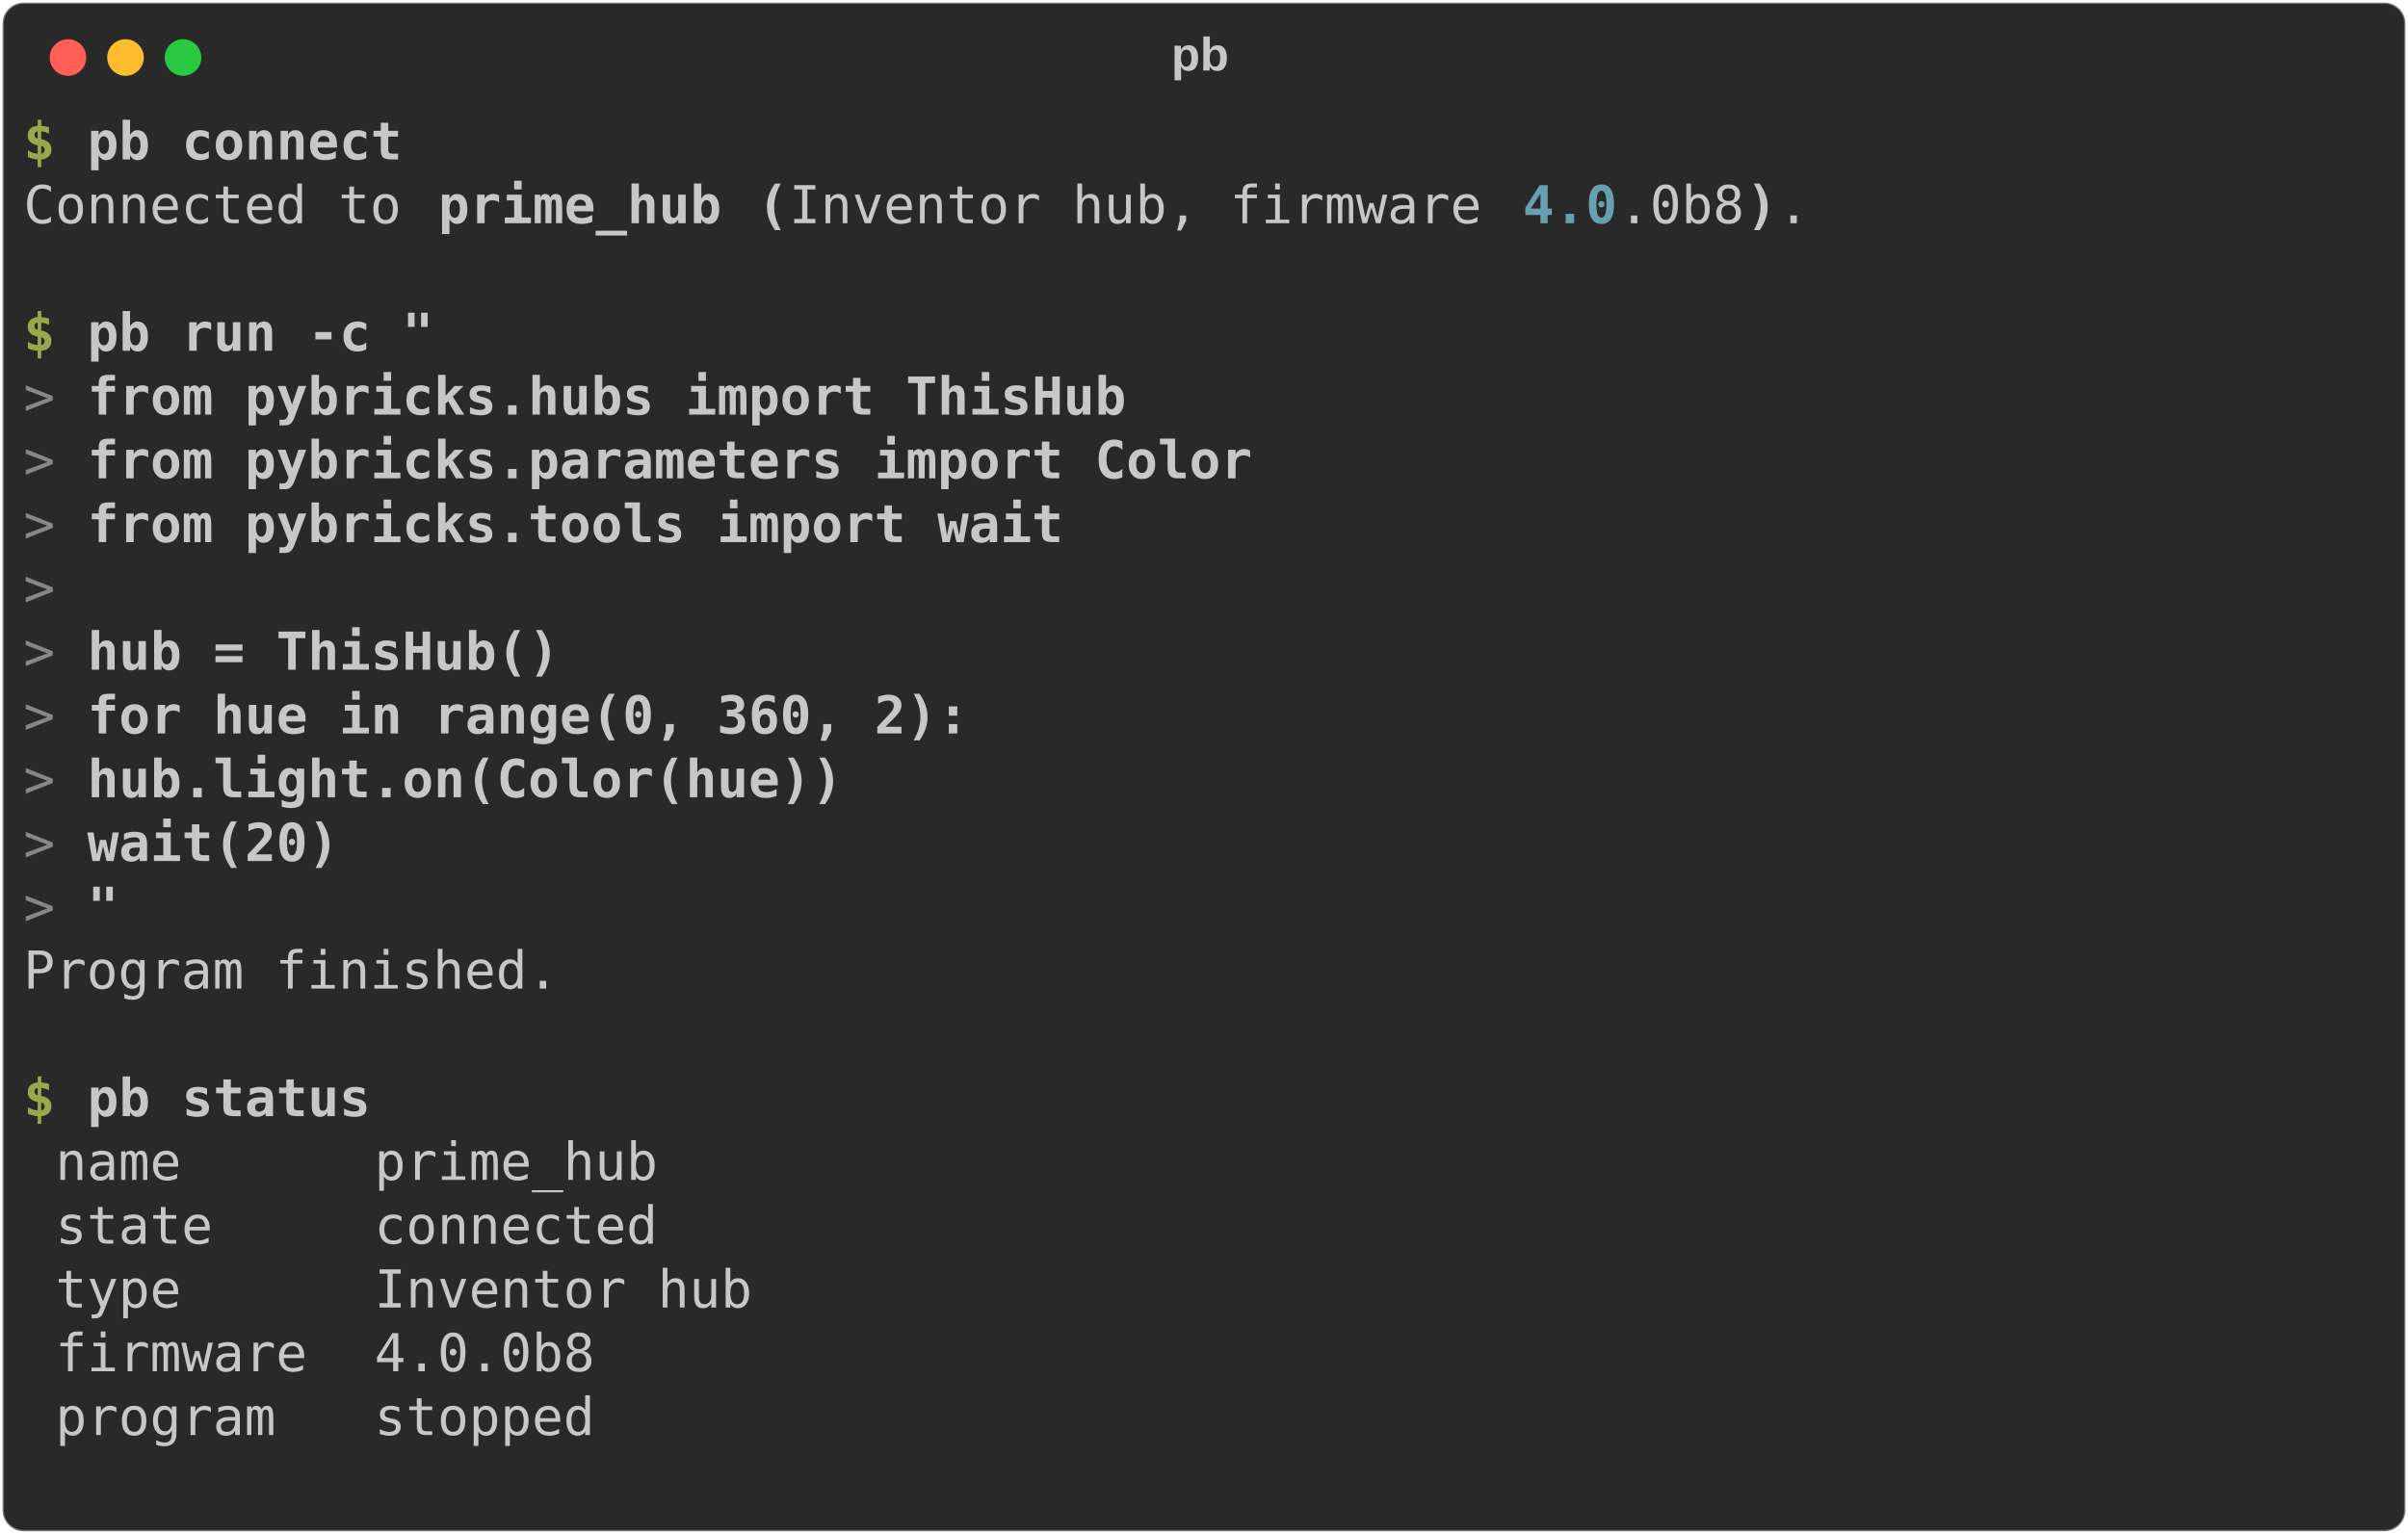
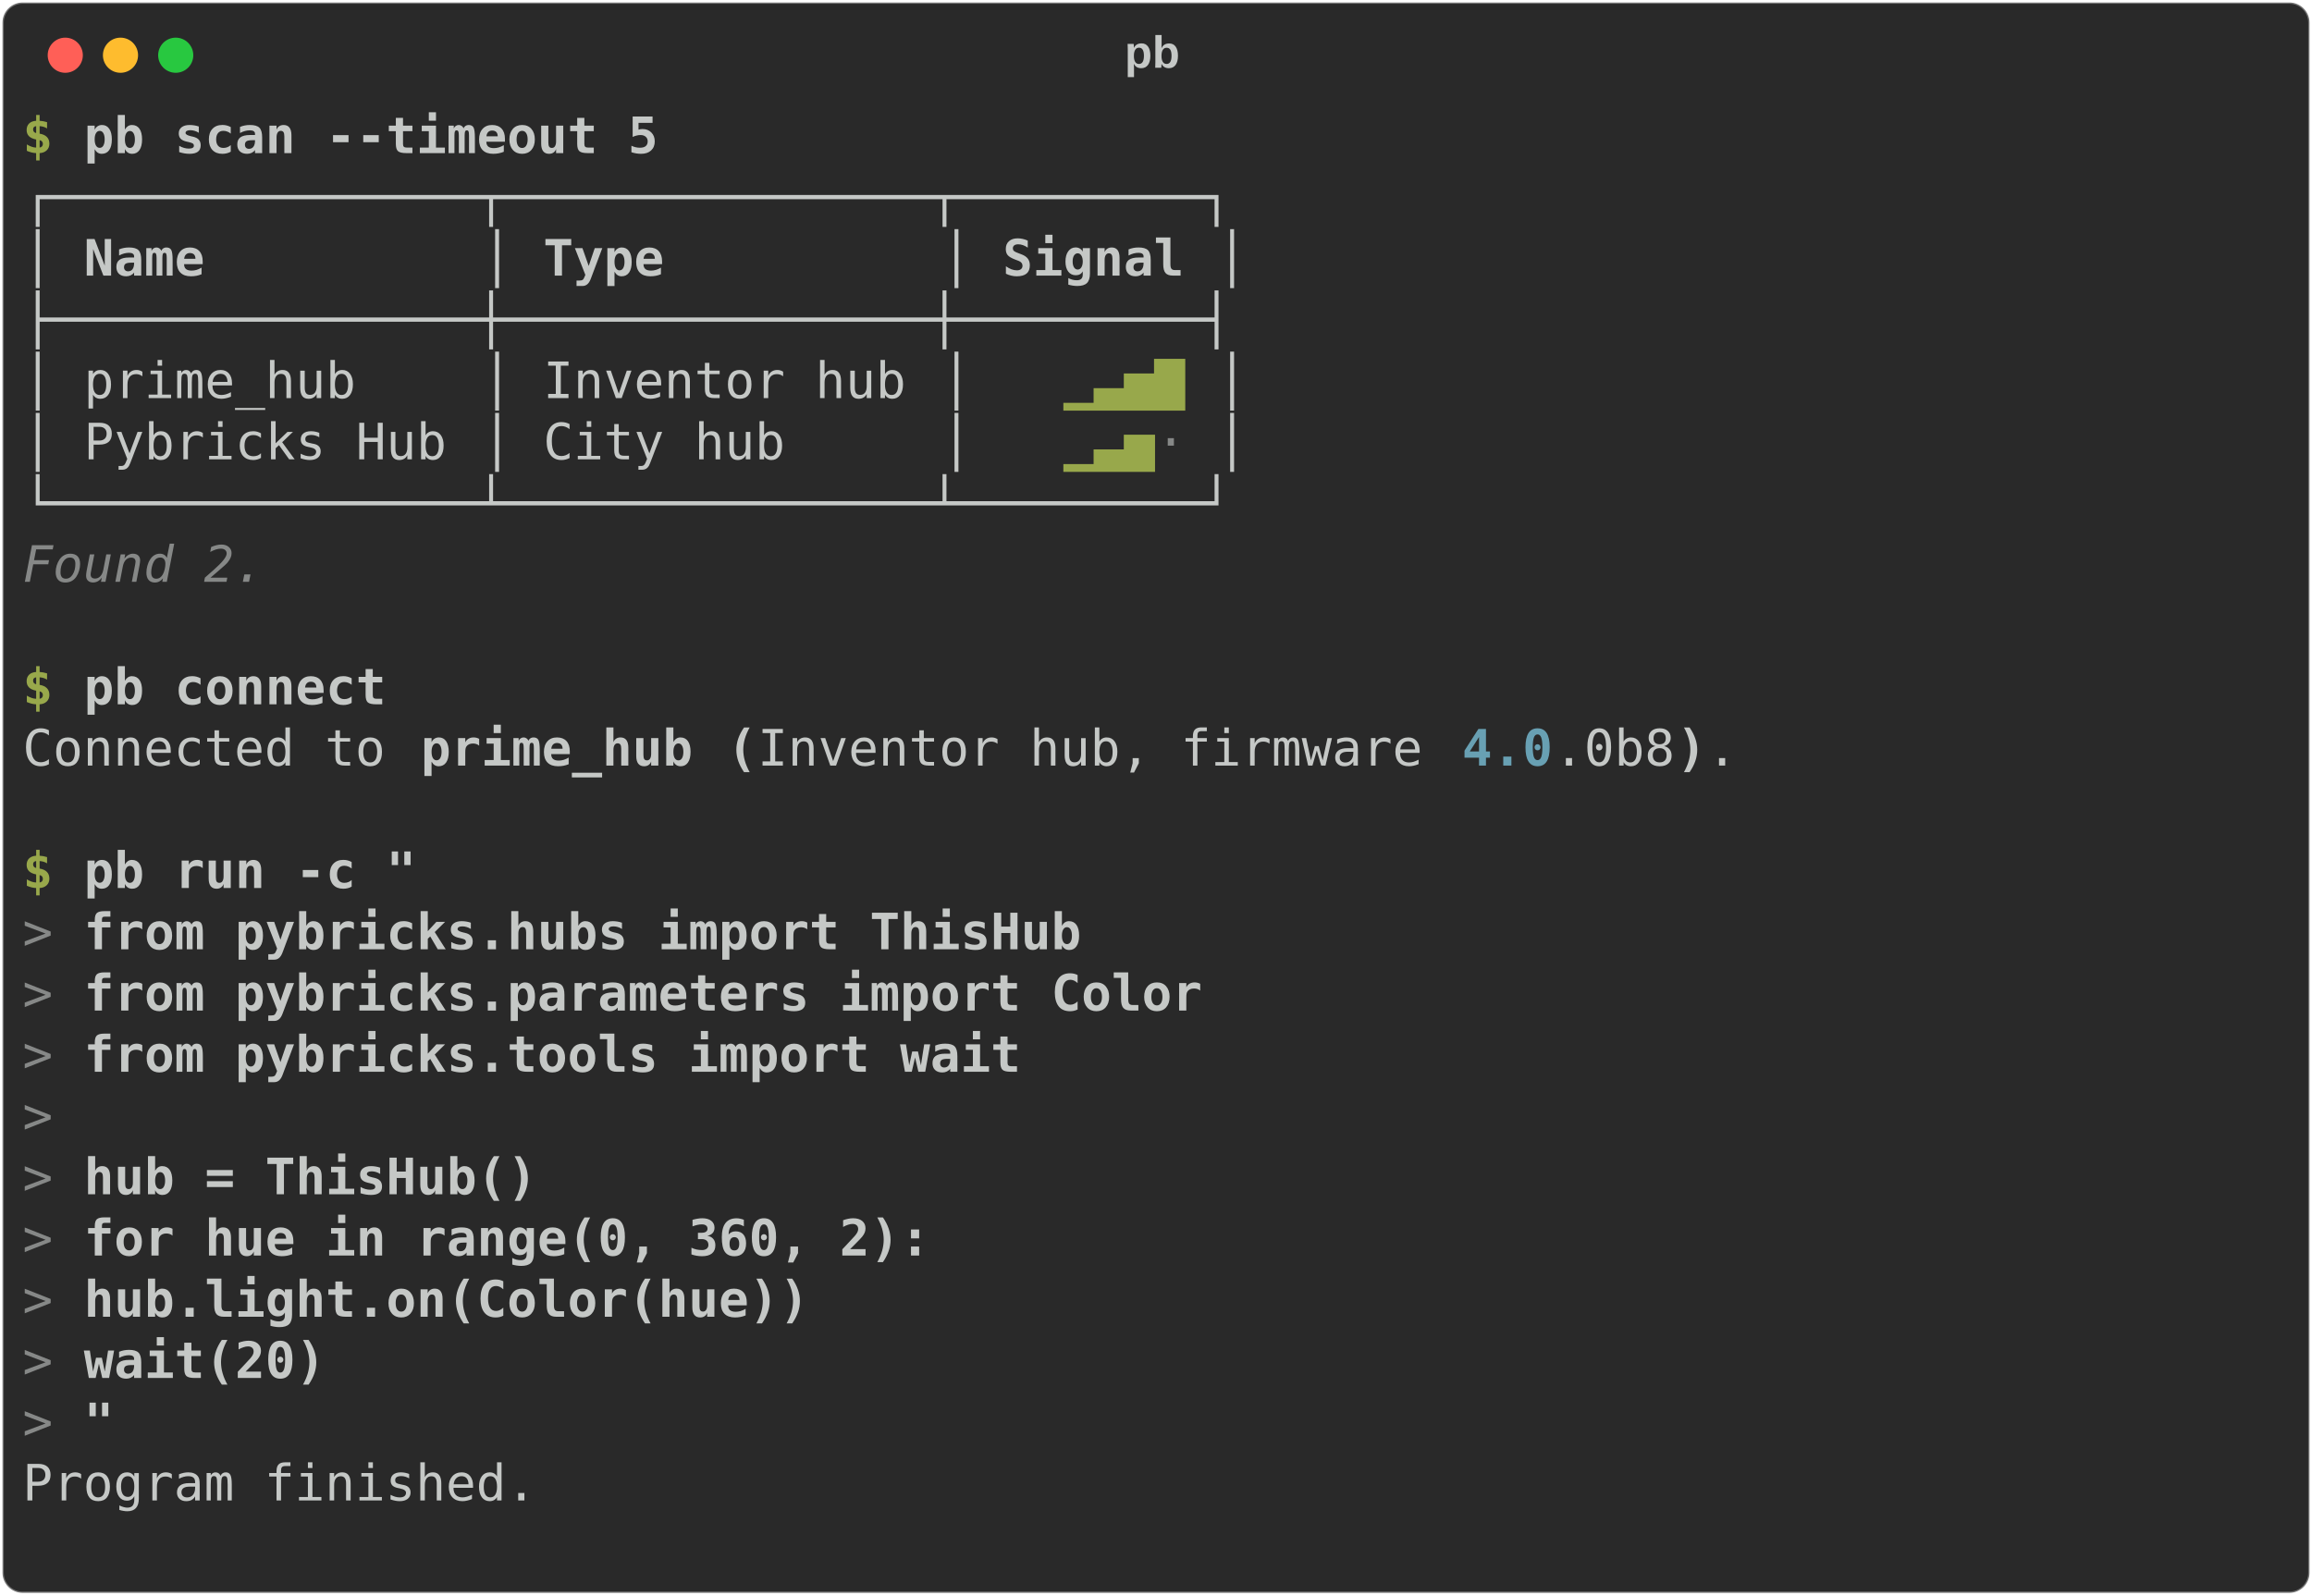
- <svg xmlns="http://www.w3.org/2000/svg" class="rich-terminal" viewBox="0 0 921 586.8">
+ <svg xmlns="http://www.w3.org/2000/svg" class="rich-terminal" viewBox="0 0 921 635.6">
  <style>

    @font-face {
        font-family: "Fira Code";
        src: local("FiraCode-Regular"),
                url("https://cdnjs.cloudflare.com/ajax/libs/firacode/6.2.0/woff2/FiraCode-Regular.woff2") format("woff2"),
                url("https://cdnjs.cloudflare.com/ajax/libs/firacode/6.2.0/woff/FiraCode-Regular.woff") format("woff");
        font-style: normal;
        font-weight: 400;
    }
    @font-face {
        font-family: "Fira Code";
        src: local("FiraCode-Bold"),
                url("https://cdnjs.cloudflare.com/ajax/libs/firacode/6.2.0/woff2/FiraCode-Bold.woff2") format("woff2"),
                url("https://cdnjs.cloudflare.com/ajax/libs/firacode/6.2.0/woff/FiraCode-Bold.woff") format("woff");
        font-style: bold;
        font-weight: 700;
    }

-     .terminal-2420718119-matrix {
+     .terminal-1135744617-matrix {
        font-family: Fira Code, monospace;
        font-size: 20px;
        line-height: 24.4px;
        font-variant-east-asian: full-width;
    }

-     .terminal-2420718119-title {
+     .terminal-1135744617-title {
        font-size: 18px;
        font-weight: bold;
        font-family: arial;
    }

-     .terminal-2420718119-r1 { fill: #98a84b;font-weight: bold }
- .terminal-2420718119-r2 { fill: #c5c8c6 }
- .terminal-2420718119-r3 { fill: #c5c8c6;font-weight: bold }
- .terminal-2420718119-r4 { fill: #68a0b3;font-weight: bold }
- .terminal-2420718119-r5 { fill: #868887 }
+     .terminal-1135744617-r1 { fill: #98a84b;font-weight: bold }
+ .terminal-1135744617-r2 { fill: #c5c8c6 }
+ .terminal-1135744617-r3 { fill: #c5c8c6;font-weight: bold }
+ .terminal-1135744617-r4 { fill: #98a84b }
+ .terminal-1135744617-r5 { fill: #868887 }
+ .terminal-1135744617-r6 { fill: #868887;font-style: italic; }
+ .terminal-1135744617-r7 { fill: #68a0b3;font-weight: bold }
    </style>
  <defs>
-     <clipPath id="terminal-2420718119-clip-terminal">
-       <rect x="0" y="0" width="901.8" height="535.8" />
-     </clipPath>
-     <clipPath id="terminal-2420718119-line-0">
+     <clipPath id="terminal-1135744617-clip-terminal">
+       <rect x="0" y="0" width="901.8" height="584.6" />
+     </clipPath>
+     <clipPath id="terminal-1135744617-line-0">
      <rect x="0" y="1.5" width="902.8" height="24.65" />
    </clipPath>
-     <clipPath id="terminal-2420718119-line-1">
+     <clipPath id="terminal-1135744617-line-1">
      <rect x="0" y="25.9" width="902.8" height="24.65" />
    </clipPath>
-     <clipPath id="terminal-2420718119-line-2">
+     <clipPath id="terminal-1135744617-line-2">
      <rect x="0" y="50.3" width="902.8" height="24.65" />
    </clipPath>
-     <clipPath id="terminal-2420718119-line-3">
+     <clipPath id="terminal-1135744617-line-3">
      <rect x="0" y="74.7" width="902.8" height="24.65" />
    </clipPath>
-     <clipPath id="terminal-2420718119-line-4">
+     <clipPath id="terminal-1135744617-line-4">
      <rect x="0" y="99.1" width="902.8" height="24.65" />
    </clipPath>
-     <clipPath id="terminal-2420718119-line-5">
+     <clipPath id="terminal-1135744617-line-5">
      <rect x="0" y="123.5" width="902.8" height="24.65" />
    </clipPath>
-     <clipPath id="terminal-2420718119-line-6">
+     <clipPath id="terminal-1135744617-line-6">
      <rect x="0" y="147.9" width="902.8" height="24.65" />
    </clipPath>
-     <clipPath id="terminal-2420718119-line-7">
+     <clipPath id="terminal-1135744617-line-7">
      <rect x="0" y="172.3" width="902.8" height="24.65" />
    </clipPath>
-     <clipPath id="terminal-2420718119-line-8">
+     <clipPath id="terminal-1135744617-line-8">
      <rect x="0" y="196.7" width="902.8" height="24.65" />
    </clipPath>
-     <clipPath id="terminal-2420718119-line-9">
+     <clipPath id="terminal-1135744617-line-9">
      <rect x="0" y="221.1" width="902.8" height="24.65" />
    </clipPath>
-     <clipPath id="terminal-2420718119-line-10">
+     <clipPath id="terminal-1135744617-line-10">
      <rect x="0" y="245.5" width="902.8" height="24.65" />
    </clipPath>
-     <clipPath id="terminal-2420718119-line-11">
+     <clipPath id="terminal-1135744617-line-11">
      <rect x="0" y="269.9" width="902.8" height="24.65" />
    </clipPath>
-     <clipPath id="terminal-2420718119-line-12">
+     <clipPath id="terminal-1135744617-line-12">
      <rect x="0" y="294.3" width="902.8" height="24.65" />
    </clipPath>
-     <clipPath id="terminal-2420718119-line-13">
+     <clipPath id="terminal-1135744617-line-13">
      <rect x="0" y="318.7" width="902.8" height="24.65" />
    </clipPath>
-     <clipPath id="terminal-2420718119-line-14">
+     <clipPath id="terminal-1135744617-line-14">
      <rect x="0" y="343.1" width="902.8" height="24.65" />
    </clipPath>
-     <clipPath id="terminal-2420718119-line-15">
+     <clipPath id="terminal-1135744617-line-15">
      <rect x="0" y="367.5" width="902.8" height="24.65" />
    </clipPath>
-     <clipPath id="terminal-2420718119-line-16">
+     <clipPath id="terminal-1135744617-line-16">
      <rect x="0" y="391.9" width="902.8" height="24.65" />
    </clipPath>
-     <clipPath id="terminal-2420718119-line-17">
+     <clipPath id="terminal-1135744617-line-17">
      <rect x="0" y="416.3" width="902.8" height="24.65" />
    </clipPath>
-     <clipPath id="terminal-2420718119-line-18">
+     <clipPath id="terminal-1135744617-line-18">
      <rect x="0" y="440.7" width="902.8" height="24.65" />
    </clipPath>
-     <clipPath id="terminal-2420718119-line-19">
+     <clipPath id="terminal-1135744617-line-19">
      <rect x="0" y="465.1" width="902.8" height="24.65" />
    </clipPath>
-     <clipPath id="terminal-2420718119-line-20">
+     <clipPath id="terminal-1135744617-line-20">
      <rect x="0" y="489.5" width="902.8" height="24.65" />
    </clipPath>
+     <clipPath id="terminal-1135744617-line-21">
+       <rect x="0" y="513.9" width="902.8" height="24.65" />
+     </clipPath>
+     <clipPath id="terminal-1135744617-line-22">
+       <rect x="0" y="538.3" width="902.8" height="24.65" />
+     </clipPath>
  </defs>
-   <rect fill="#292929" stroke="rgba(255,255,255,0.35)" stroke-width="1" x="1" y="1" width="919" height="584.8" rx="8" />
-   <text class="terminal-2420718119-title" fill="#c5c8c6" text-anchor="middle" x="459" y="27">pb</text>
+   <rect fill="#292929" stroke="rgba(255,255,255,0.35)" stroke-width="1" x="1" y="1" width="919" height="633.6" rx="8" />
+   <text class="terminal-1135744617-title" fill="#c5c8c6" text-anchor="middle" x="459" y="27">pb</text>
  <g transform="translate(26,22)">
    <circle cx="0" cy="0" r="7" fill="#ff5f57" />
    <circle cx="22" cy="0" r="7" fill="#febc2e" />
    <circle cx="44" cy="0" r="7" fill="#28c840" />
  </g>
-   <g transform="translate(9, 41)" clip-path="url(#terminal-2420718119-clip-terminal)">
-     <g class="terminal-2420718119-matrix">
-       <text class="terminal-2420718119-r1" x="0" y="20" textLength="12.2" clip-path="url(#terminal-2420718119-line-0)">$</text>
-       <text class="terminal-2420718119-r3" x="24.4" y="20" textLength="122" clip-path="url(#terminal-2420718119-line-0)">pb connect</text>
-       <text class="terminal-2420718119-r2" x="902.8" y="20" textLength="12.2" clip-path="url(#terminal-2420718119-line-0)">
- </text>
-       <text class="terminal-2420718119-r2" x="0" y="44.4" textLength="158.6" clip-path="url(#terminal-2420718119-line-1)">Connected to </text>
-       <text class="terminal-2420718119-r3" x="158.6" y="44.4" textLength="109.8" clip-path="url(#terminal-2420718119-line-1)">prime_hub</text>
-       <text class="terminal-2420718119-r3" x="280.6" y="44.4" textLength="12.2" clip-path="url(#terminal-2420718119-line-1)">(</text>
-       <text class="terminal-2420718119-r2" x="292.8" y="44.4" textLength="280.6" clip-path="url(#terminal-2420718119-line-1)">Inventor hub, firmware </text>
-       <text class="terminal-2420718119-r4" x="573.4" y="44.4" textLength="36.6" clip-path="url(#terminal-2420718119-line-1)">4.0</text>
-       <text class="terminal-2420718119-r2" x="610" y="44.4" textLength="48.8" clip-path="url(#terminal-2420718119-line-1)">.0b8</text>
-       <text class="terminal-2420718119-r3" x="658.8" y="44.4" textLength="12.2" clip-path="url(#terminal-2420718119-line-1)">)</text>
-       <text class="terminal-2420718119-r2" x="671" y="44.4" textLength="12.2" clip-path="url(#terminal-2420718119-line-1)">.</text>
-       <text class="terminal-2420718119-r2" x="902.8" y="44.4" textLength="12.2" clip-path="url(#terminal-2420718119-line-1)">
- </text>
-       <text class="terminal-2420718119-r2" x="902.8" y="68.8" textLength="12.2" clip-path="url(#terminal-2420718119-line-2)">
- </text>
-       <text class="terminal-2420718119-r1" x="0" y="93.2" textLength="12.2" clip-path="url(#terminal-2420718119-line-3)">$</text>
-       <text class="terminal-2420718119-r3" x="24.4" y="93.2" textLength="134.2" clip-path="url(#terminal-2420718119-line-3)">pb run -c "</text>
-       <text class="terminal-2420718119-r2" x="902.8" y="93.2" textLength="12.2" clip-path="url(#terminal-2420718119-line-3)">
- </text>
-       <text class="terminal-2420718119-r5" x="0" y="117.6" textLength="12.2" clip-path="url(#terminal-2420718119-line-4)">&gt;</text>
-       <text class="terminal-2420718119-r3" x="24.4" y="117.6" textLength="402.6" clip-path="url(#terminal-2420718119-line-4)">from pybricks.hubs import ThisHub</text>
-       <text class="terminal-2420718119-r2" x="902.8" y="117.6" textLength="12.2" clip-path="url(#terminal-2420718119-line-4)">
- </text>
-       <text class="terminal-2420718119-r5" x="0" y="142" textLength="12.2" clip-path="url(#terminal-2420718119-line-5)">&gt;</text>
-       <text class="terminal-2420718119-r3" x="24.4" y="142" textLength="451.4" clip-path="url(#terminal-2420718119-line-5)">from pybricks.parameters import Color</text>
-       <text class="terminal-2420718119-r2" x="902.8" y="142" textLength="12.2" clip-path="url(#terminal-2420718119-line-5)">
- </text>
-       <text class="terminal-2420718119-r5" x="0" y="166.4" textLength="12.2" clip-path="url(#terminal-2420718119-line-6)">&gt;</text>
-       <text class="terminal-2420718119-r3" x="24.4" y="166.4" textLength="378.2" clip-path="url(#terminal-2420718119-line-6)">from pybricks.tools import wait</text>
-       <text class="terminal-2420718119-r2" x="902.8" y="166.4" textLength="12.2" clip-path="url(#terminal-2420718119-line-6)">
- </text>
-       <text class="terminal-2420718119-r5" x="0" y="190.8" textLength="12.2" clip-path="url(#terminal-2420718119-line-7)">&gt;</text>
-       <text class="terminal-2420718119-r2" x="902.8" y="190.8" textLength="12.2" clip-path="url(#terminal-2420718119-line-7)">
- </text>
-       <text class="terminal-2420718119-r5" x="0" y="215.2" textLength="12.2" clip-path="url(#terminal-2420718119-line-8)">&gt;</text>
-       <text class="terminal-2420718119-r3" x="24.4" y="215.2" textLength="183" clip-path="url(#terminal-2420718119-line-8)">hub = ThisHub()</text>
-       <text class="terminal-2420718119-r2" x="902.8" y="215.2" textLength="12.2" clip-path="url(#terminal-2420718119-line-8)">
- </text>
-       <text class="terminal-2420718119-r5" x="0" y="239.6" textLength="12.2" clip-path="url(#terminal-2420718119-line-9)">&gt;</text>
-       <text class="terminal-2420718119-r3" x="24.4" y="239.6" textLength="341.6" clip-path="url(#terminal-2420718119-line-9)">for hue in range(0, 360, 2):</text>
-       <text class="terminal-2420718119-r2" x="902.8" y="239.6" textLength="12.2" clip-path="url(#terminal-2420718119-line-9)">
- </text>
-       <text class="terminal-2420718119-r5" x="0" y="264" textLength="12.2" clip-path="url(#terminal-2420718119-line-10)">&gt;</text>
-       <text class="terminal-2420718119-r3" x="24.4" y="264" textLength="341.6" clip-path="url(#terminal-2420718119-line-10)">    hub.light.on(Color(hue))</text>
-       <text class="terminal-2420718119-r2" x="902.8" y="264" textLength="12.2" clip-path="url(#terminal-2420718119-line-10)">
- </text>
-       <text class="terminal-2420718119-r5" x="0" y="288.4" textLength="12.2" clip-path="url(#terminal-2420718119-line-11)">&gt;</text>
-       <text class="terminal-2420718119-r3" x="24.4" y="288.4" textLength="146.4" clip-path="url(#terminal-2420718119-line-11)">    wait(20)</text>
-       <text class="terminal-2420718119-r2" x="902.8" y="288.4" textLength="12.2" clip-path="url(#terminal-2420718119-line-11)">
- </text>
-       <text class="terminal-2420718119-r5" x="0" y="312.8" textLength="12.2" clip-path="url(#terminal-2420718119-line-12)">&gt;</text>
-       <text class="terminal-2420718119-r3" x="24.4" y="312.8" textLength="12.2" clip-path="url(#terminal-2420718119-line-12)">"</text>
-       <text class="terminal-2420718119-r2" x="902.8" y="312.8" textLength="12.2" clip-path="url(#terminal-2420718119-line-12)">
- </text>
-       <text class="terminal-2420718119-r2" x="0" y="337.2" textLength="207.4" clip-path="url(#terminal-2420718119-line-13)">Program finished.</text>
-       <text class="terminal-2420718119-r2" x="902.8" y="337.2" textLength="12.2" clip-path="url(#terminal-2420718119-line-13)">
- </text>
-       <text class="terminal-2420718119-r2" x="902.8" y="361.6" textLength="12.2" clip-path="url(#terminal-2420718119-line-14)">
- </text>
-       <text class="terminal-2420718119-r1" x="0" y="386" textLength="12.2" clip-path="url(#terminal-2420718119-line-15)">$</text>
-       <text class="terminal-2420718119-r3" x="24.4" y="386" textLength="109.8" clip-path="url(#terminal-2420718119-line-15)">pb status</text>
-       <text class="terminal-2420718119-r2" x="902.8" y="386" textLength="12.2" clip-path="url(#terminal-2420718119-line-15)">
- </text>
-       <text class="terminal-2420718119-r2" x="12.2" y="410.4" textLength="97.6" clip-path="url(#terminal-2420718119-line-16)">name    </text>
-       <text class="terminal-2420718119-r2" x="134.2" y="410.4" textLength="146.4" clip-path="url(#terminal-2420718119-line-16)">prime_hub   </text>
-       <text class="terminal-2420718119-r2" x="902.8" y="410.4" textLength="12.2" clip-path="url(#terminal-2420718119-line-16)">
- </text>
-       <text class="terminal-2420718119-r2" x="12.2" y="434.8" textLength="97.6" clip-path="url(#terminal-2420718119-line-17)">state   </text>
-       <text class="terminal-2420718119-r2" x="134.2" y="434.8" textLength="146.4" clip-path="url(#terminal-2420718119-line-17)">connected   </text>
-       <text class="terminal-2420718119-r2" x="902.8" y="434.8" textLength="12.2" clip-path="url(#terminal-2420718119-line-17)">
- </text>
-       <text class="terminal-2420718119-r2" x="12.2" y="459.2" textLength="97.6" clip-path="url(#terminal-2420718119-line-18)">type    </text>
-       <text class="terminal-2420718119-r2" x="134.2" y="459.2" textLength="146.4" clip-path="url(#terminal-2420718119-line-18)">Inventor hub</text>
-       <text class="terminal-2420718119-r2" x="902.8" y="459.2" textLength="12.2" clip-path="url(#terminal-2420718119-line-18)">
- </text>
-       <text class="terminal-2420718119-r2" x="12.2" y="483.6" textLength="97.6" clip-path="url(#terminal-2420718119-line-19)">firmware</text>
-       <text class="terminal-2420718119-r2" x="134.2" y="483.6" textLength="146.4" clip-path="url(#terminal-2420718119-line-19)">4.0.0b8     </text>
-       <text class="terminal-2420718119-r2" x="902.8" y="483.6" textLength="12.2" clip-path="url(#terminal-2420718119-line-19)">
- </text>
-       <text class="terminal-2420718119-r2" x="12.2" y="508" textLength="97.6" clip-path="url(#terminal-2420718119-line-20)">program </text>
-       <text class="terminal-2420718119-r2" x="134.2" y="508" textLength="146.4" clip-path="url(#terminal-2420718119-line-20)">stopped     </text>
-       <text class="terminal-2420718119-r2" x="902.8" y="508" textLength="12.2" clip-path="url(#terminal-2420718119-line-20)">
- </text>
-       <text class="terminal-2420718119-r2" x="902.8" y="532.4" textLength="12.2" clip-path="url(#terminal-2420718119-line-21)">
+   <g transform="translate(9, 41)" clip-path="url(#terminal-1135744617-clip-terminal)">
+     <g class="terminal-1135744617-matrix">
+       <text class="terminal-1135744617-r1" x="0" y="20" textLength="12.2" clip-path="url(#terminal-1135744617-line-0)">$</text>
+       <text class="terminal-1135744617-r3" x="24.4" y="20" textLength="231.8" clip-path="url(#terminal-1135744617-line-0)">pb scan --timeout 5</text>
+       <text class="terminal-1135744617-r2" x="902.8" y="20" textLength="12.2" clip-path="url(#terminal-1135744617-line-0)">
+ </text>
+       <text class="terminal-1135744617-r2" x="0" y="44.4" textLength="488" clip-path="url(#terminal-1135744617-line-1)">┌──────────────┬──────────────┬────────┐</text>
+       <text class="terminal-1135744617-r2" x="902.8" y="44.4" textLength="12.2" clip-path="url(#terminal-1135744617-line-1)">
+ </text>
+       <text class="terminal-1135744617-r2" x="0" y="68.8" textLength="12.2" clip-path="url(#terminal-1135744617-line-2)">│</text>
+       <text class="terminal-1135744617-r3" x="24.4" y="68.8" textLength="146.4" clip-path="url(#terminal-1135744617-line-2)">Name        </text>
+       <text class="terminal-1135744617-r2" x="183" y="68.8" textLength="12.2" clip-path="url(#terminal-1135744617-line-2)">│</text>
+       <text class="terminal-1135744617-r3" x="207.4" y="68.8" textLength="146.4" clip-path="url(#terminal-1135744617-line-2)">Type        </text>
+       <text class="terminal-1135744617-r2" x="366" y="68.8" textLength="12.2" clip-path="url(#terminal-1135744617-line-2)">│</text>
+       <text class="terminal-1135744617-r3" x="390.4" y="68.8" textLength="73.2" clip-path="url(#terminal-1135744617-line-2)">Signal</text>
+       <text class="terminal-1135744617-r2" x="475.8" y="68.8" textLength="12.2" clip-path="url(#terminal-1135744617-line-2)">│</text>
+       <text class="terminal-1135744617-r2" x="902.8" y="68.8" textLength="12.2" clip-path="url(#terminal-1135744617-line-2)">
+ </text>
+       <text class="terminal-1135744617-r2" x="0" y="93.2" textLength="488" clip-path="url(#terminal-1135744617-line-3)">├──────────────┼──────────────┼────────┤</text>
+       <text class="terminal-1135744617-r2" x="902.8" y="93.2" textLength="12.2" clip-path="url(#terminal-1135744617-line-3)">
+ </text>
+       <text class="terminal-1135744617-r2" x="0" y="117.6" textLength="12.2" clip-path="url(#terminal-1135744617-line-4)">│</text>
+       <text class="terminal-1135744617-r2" x="24.4" y="117.6" textLength="146.4" clip-path="url(#terminal-1135744617-line-4)">prime_hub   </text>
+       <text class="terminal-1135744617-r2" x="183" y="117.6" textLength="12.2" clip-path="url(#terminal-1135744617-line-4)">│</text>
+       <text class="terminal-1135744617-r2" x="207.4" y="117.6" textLength="146.4" clip-path="url(#terminal-1135744617-line-4)">Inventor hub</text>
+       <text class="terminal-1135744617-r2" x="366" y="117.6" textLength="12.2" clip-path="url(#terminal-1135744617-line-4)">│</text>
+       <text class="terminal-1135744617-r4" x="414.8" y="117.6" textLength="48.8" clip-path="url(#terminal-1135744617-line-4)">▁▃▅▇</text>
+       <text class="terminal-1135744617-r2" x="475.8" y="117.6" textLength="12.2" clip-path="url(#terminal-1135744617-line-4)">│</text>
+       <text class="terminal-1135744617-r2" x="902.8" y="117.6" textLength="12.2" clip-path="url(#terminal-1135744617-line-4)">
+ </text>
+       <text class="terminal-1135744617-r2" x="0" y="142" textLength="12.2" clip-path="url(#terminal-1135744617-line-5)">│</text>
+       <text class="terminal-1135744617-r2" x="24.4" y="142" textLength="146.4" clip-path="url(#terminal-1135744617-line-5)">Pybricks Hub</text>
+       <text class="terminal-1135744617-r2" x="183" y="142" textLength="12.2" clip-path="url(#terminal-1135744617-line-5)">│</text>
+       <text class="terminal-1135744617-r2" x="207.4" y="142" textLength="146.4" clip-path="url(#terminal-1135744617-line-5)">City hub    </text>
+       <text class="terminal-1135744617-r2" x="366" y="142" textLength="12.2" clip-path="url(#terminal-1135744617-line-5)">│</text>
+       <text class="terminal-1135744617-r4" x="414.8" y="142" textLength="36.6" clip-path="url(#terminal-1135744617-line-5)">▁▃▅</text>
+       <text class="terminal-1135744617-r5" x="451.4" y="142" textLength="12.2" clip-path="url(#terminal-1135744617-line-5)">·</text>
+       <text class="terminal-1135744617-r2" x="475.8" y="142" textLength="12.2" clip-path="url(#terminal-1135744617-line-5)">│</text>
+       <text class="terminal-1135744617-r2" x="902.8" y="142" textLength="12.2" clip-path="url(#terminal-1135744617-line-5)">
+ </text>
+       <text class="terminal-1135744617-r2" x="0" y="166.4" textLength="488" clip-path="url(#terminal-1135744617-line-6)">└──────────────┴──────────────┴────────┘</text>
+       <text class="terminal-1135744617-r2" x="902.8" y="166.4" textLength="12.2" clip-path="url(#terminal-1135744617-line-6)">
+ </text>
+       <text class="terminal-1135744617-r6" x="0" y="190.8" textLength="488" clip-path="url(#terminal-1135744617-line-7)">Found 2.                                </text>
+       <text class="terminal-1135744617-r2" x="902.8" y="190.8" textLength="12.2" clip-path="url(#terminal-1135744617-line-7)">
+ </text>
+       <text class="terminal-1135744617-r2" x="902.8" y="215.2" textLength="12.2" clip-path="url(#terminal-1135744617-line-8)">
+ </text>
+       <text class="terminal-1135744617-r1" x="0" y="239.6" textLength="12.2" clip-path="url(#terminal-1135744617-line-9)">$</text>
+       <text class="terminal-1135744617-r3" x="24.4" y="239.6" textLength="122" clip-path="url(#terminal-1135744617-line-9)">pb connect</text>
+       <text class="terminal-1135744617-r2" x="902.8" y="239.6" textLength="12.2" clip-path="url(#terminal-1135744617-line-9)">
+ </text>
+       <text class="terminal-1135744617-r2" x="0" y="264" textLength="158.6" clip-path="url(#terminal-1135744617-line-10)">Connected to </text>
+       <text class="terminal-1135744617-r3" x="158.6" y="264" textLength="109.8" clip-path="url(#terminal-1135744617-line-10)">prime_hub</text>
+       <text class="terminal-1135744617-r3" x="280.6" y="264" textLength="12.2" clip-path="url(#terminal-1135744617-line-10)">(</text>
+       <text class="terminal-1135744617-r2" x="292.8" y="264" textLength="280.6" clip-path="url(#terminal-1135744617-line-10)">Inventor hub, firmware </text>
+       <text class="terminal-1135744617-r7" x="573.4" y="264" textLength="36.6" clip-path="url(#terminal-1135744617-line-10)">4.0</text>
+       <text class="terminal-1135744617-r2" x="610" y="264" textLength="48.8" clip-path="url(#terminal-1135744617-line-10)">.0b8</text>
+       <text class="terminal-1135744617-r3" x="658.8" y="264" textLength="12.2" clip-path="url(#terminal-1135744617-line-10)">)</text>
+       <text class="terminal-1135744617-r2" x="671" y="264" textLength="12.2" clip-path="url(#terminal-1135744617-line-10)">.</text>
+       <text class="terminal-1135744617-r2" x="902.8" y="264" textLength="12.2" clip-path="url(#terminal-1135744617-line-10)">
+ </text>
+       <text class="terminal-1135744617-r2" x="902.8" y="288.4" textLength="12.2" clip-path="url(#terminal-1135744617-line-11)">
+ </text>
+       <text class="terminal-1135744617-r1" x="0" y="312.8" textLength="12.2" clip-path="url(#terminal-1135744617-line-12)">$</text>
+       <text class="terminal-1135744617-r3" x="24.4" y="312.8" textLength="134.2" clip-path="url(#terminal-1135744617-line-12)">pb run -c "</text>
+       <text class="terminal-1135744617-r2" x="902.8" y="312.8" textLength="12.2" clip-path="url(#terminal-1135744617-line-12)">
+ </text>
+       <text class="terminal-1135744617-r5" x="0" y="337.2" textLength="12.2" clip-path="url(#terminal-1135744617-line-13)">&gt;</text>
+       <text class="terminal-1135744617-r3" x="24.4" y="337.2" textLength="402.6" clip-path="url(#terminal-1135744617-line-13)">from pybricks.hubs import ThisHub</text>
+       <text class="terminal-1135744617-r2" x="902.8" y="337.2" textLength="12.2" clip-path="url(#terminal-1135744617-line-13)">
+ </text>
+       <text class="terminal-1135744617-r5" x="0" y="361.6" textLength="12.2" clip-path="url(#terminal-1135744617-line-14)">&gt;</text>
+       <text class="terminal-1135744617-r3" x="24.4" y="361.6" textLength="451.4" clip-path="url(#terminal-1135744617-line-14)">from pybricks.parameters import Color</text>
+       <text class="terminal-1135744617-r2" x="902.8" y="361.6" textLength="12.2" clip-path="url(#terminal-1135744617-line-14)">
+ </text>
+       <text class="terminal-1135744617-r5" x="0" y="386" textLength="12.2" clip-path="url(#terminal-1135744617-line-15)">&gt;</text>
+       <text class="terminal-1135744617-r3" x="24.4" y="386" textLength="378.2" clip-path="url(#terminal-1135744617-line-15)">from pybricks.tools import wait</text>
+       <text class="terminal-1135744617-r2" x="902.8" y="386" textLength="12.2" clip-path="url(#terminal-1135744617-line-15)">
+ </text>
+       <text class="terminal-1135744617-r5" x="0" y="410.4" textLength="12.2" clip-path="url(#terminal-1135744617-line-16)">&gt;</text>
+       <text class="terminal-1135744617-r2" x="902.8" y="410.4" textLength="12.2" clip-path="url(#terminal-1135744617-line-16)">
+ </text>
+       <text class="terminal-1135744617-r5" x="0" y="434.8" textLength="12.2" clip-path="url(#terminal-1135744617-line-17)">&gt;</text>
+       <text class="terminal-1135744617-r3" x="24.4" y="434.8" textLength="183" clip-path="url(#terminal-1135744617-line-17)">hub = ThisHub()</text>
+       <text class="terminal-1135744617-r2" x="902.8" y="434.8" textLength="12.2" clip-path="url(#terminal-1135744617-line-17)">
+ </text>
+       <text class="terminal-1135744617-r5" x="0" y="459.2" textLength="12.2" clip-path="url(#terminal-1135744617-line-18)">&gt;</text>
+       <text class="terminal-1135744617-r3" x="24.4" y="459.2" textLength="341.6" clip-path="url(#terminal-1135744617-line-18)">for hue in range(0, 360, 2):</text>
+       <text class="terminal-1135744617-r2" x="902.8" y="459.2" textLength="12.2" clip-path="url(#terminal-1135744617-line-18)">
+ </text>
+       <text class="terminal-1135744617-r5" x="0" y="483.6" textLength="12.2" clip-path="url(#terminal-1135744617-line-19)">&gt;</text>
+       <text class="terminal-1135744617-r3" x="24.4" y="483.6" textLength="341.6" clip-path="url(#terminal-1135744617-line-19)">    hub.light.on(Color(hue))</text>
+       <text class="terminal-1135744617-r2" x="902.8" y="483.6" textLength="12.2" clip-path="url(#terminal-1135744617-line-19)">
+ </text>
+       <text class="terminal-1135744617-r5" x="0" y="508" textLength="12.2" clip-path="url(#terminal-1135744617-line-20)">&gt;</text>
+       <text class="terminal-1135744617-r3" x="24.4" y="508" textLength="146.4" clip-path="url(#terminal-1135744617-line-20)">    wait(20)</text>
+       <text class="terminal-1135744617-r2" x="902.8" y="508" textLength="12.2" clip-path="url(#terminal-1135744617-line-20)">
+ </text>
+       <text class="terminal-1135744617-r5" x="0" y="532.4" textLength="12.2" clip-path="url(#terminal-1135744617-line-21)">&gt;</text>
+       <text class="terminal-1135744617-r3" x="24.4" y="532.4" textLength="12.2" clip-path="url(#terminal-1135744617-line-21)">"</text>
+       <text class="terminal-1135744617-r2" x="902.8" y="532.4" textLength="12.2" clip-path="url(#terminal-1135744617-line-21)">
+ </text>
+       <text class="terminal-1135744617-r2" x="0" y="556.8" textLength="207.4" clip-path="url(#terminal-1135744617-line-22)">Program finished.</text>
+       <text class="terminal-1135744617-r2" x="902.8" y="556.8" textLength="12.2" clip-path="url(#terminal-1135744617-line-22)">
+ </text>
+       <text class="terminal-1135744617-r2" x="902.8" y="581.2" textLength="12.2" clip-path="url(#terminal-1135744617-line-23)">
</text>
    </g>
  </g>
</svg>
